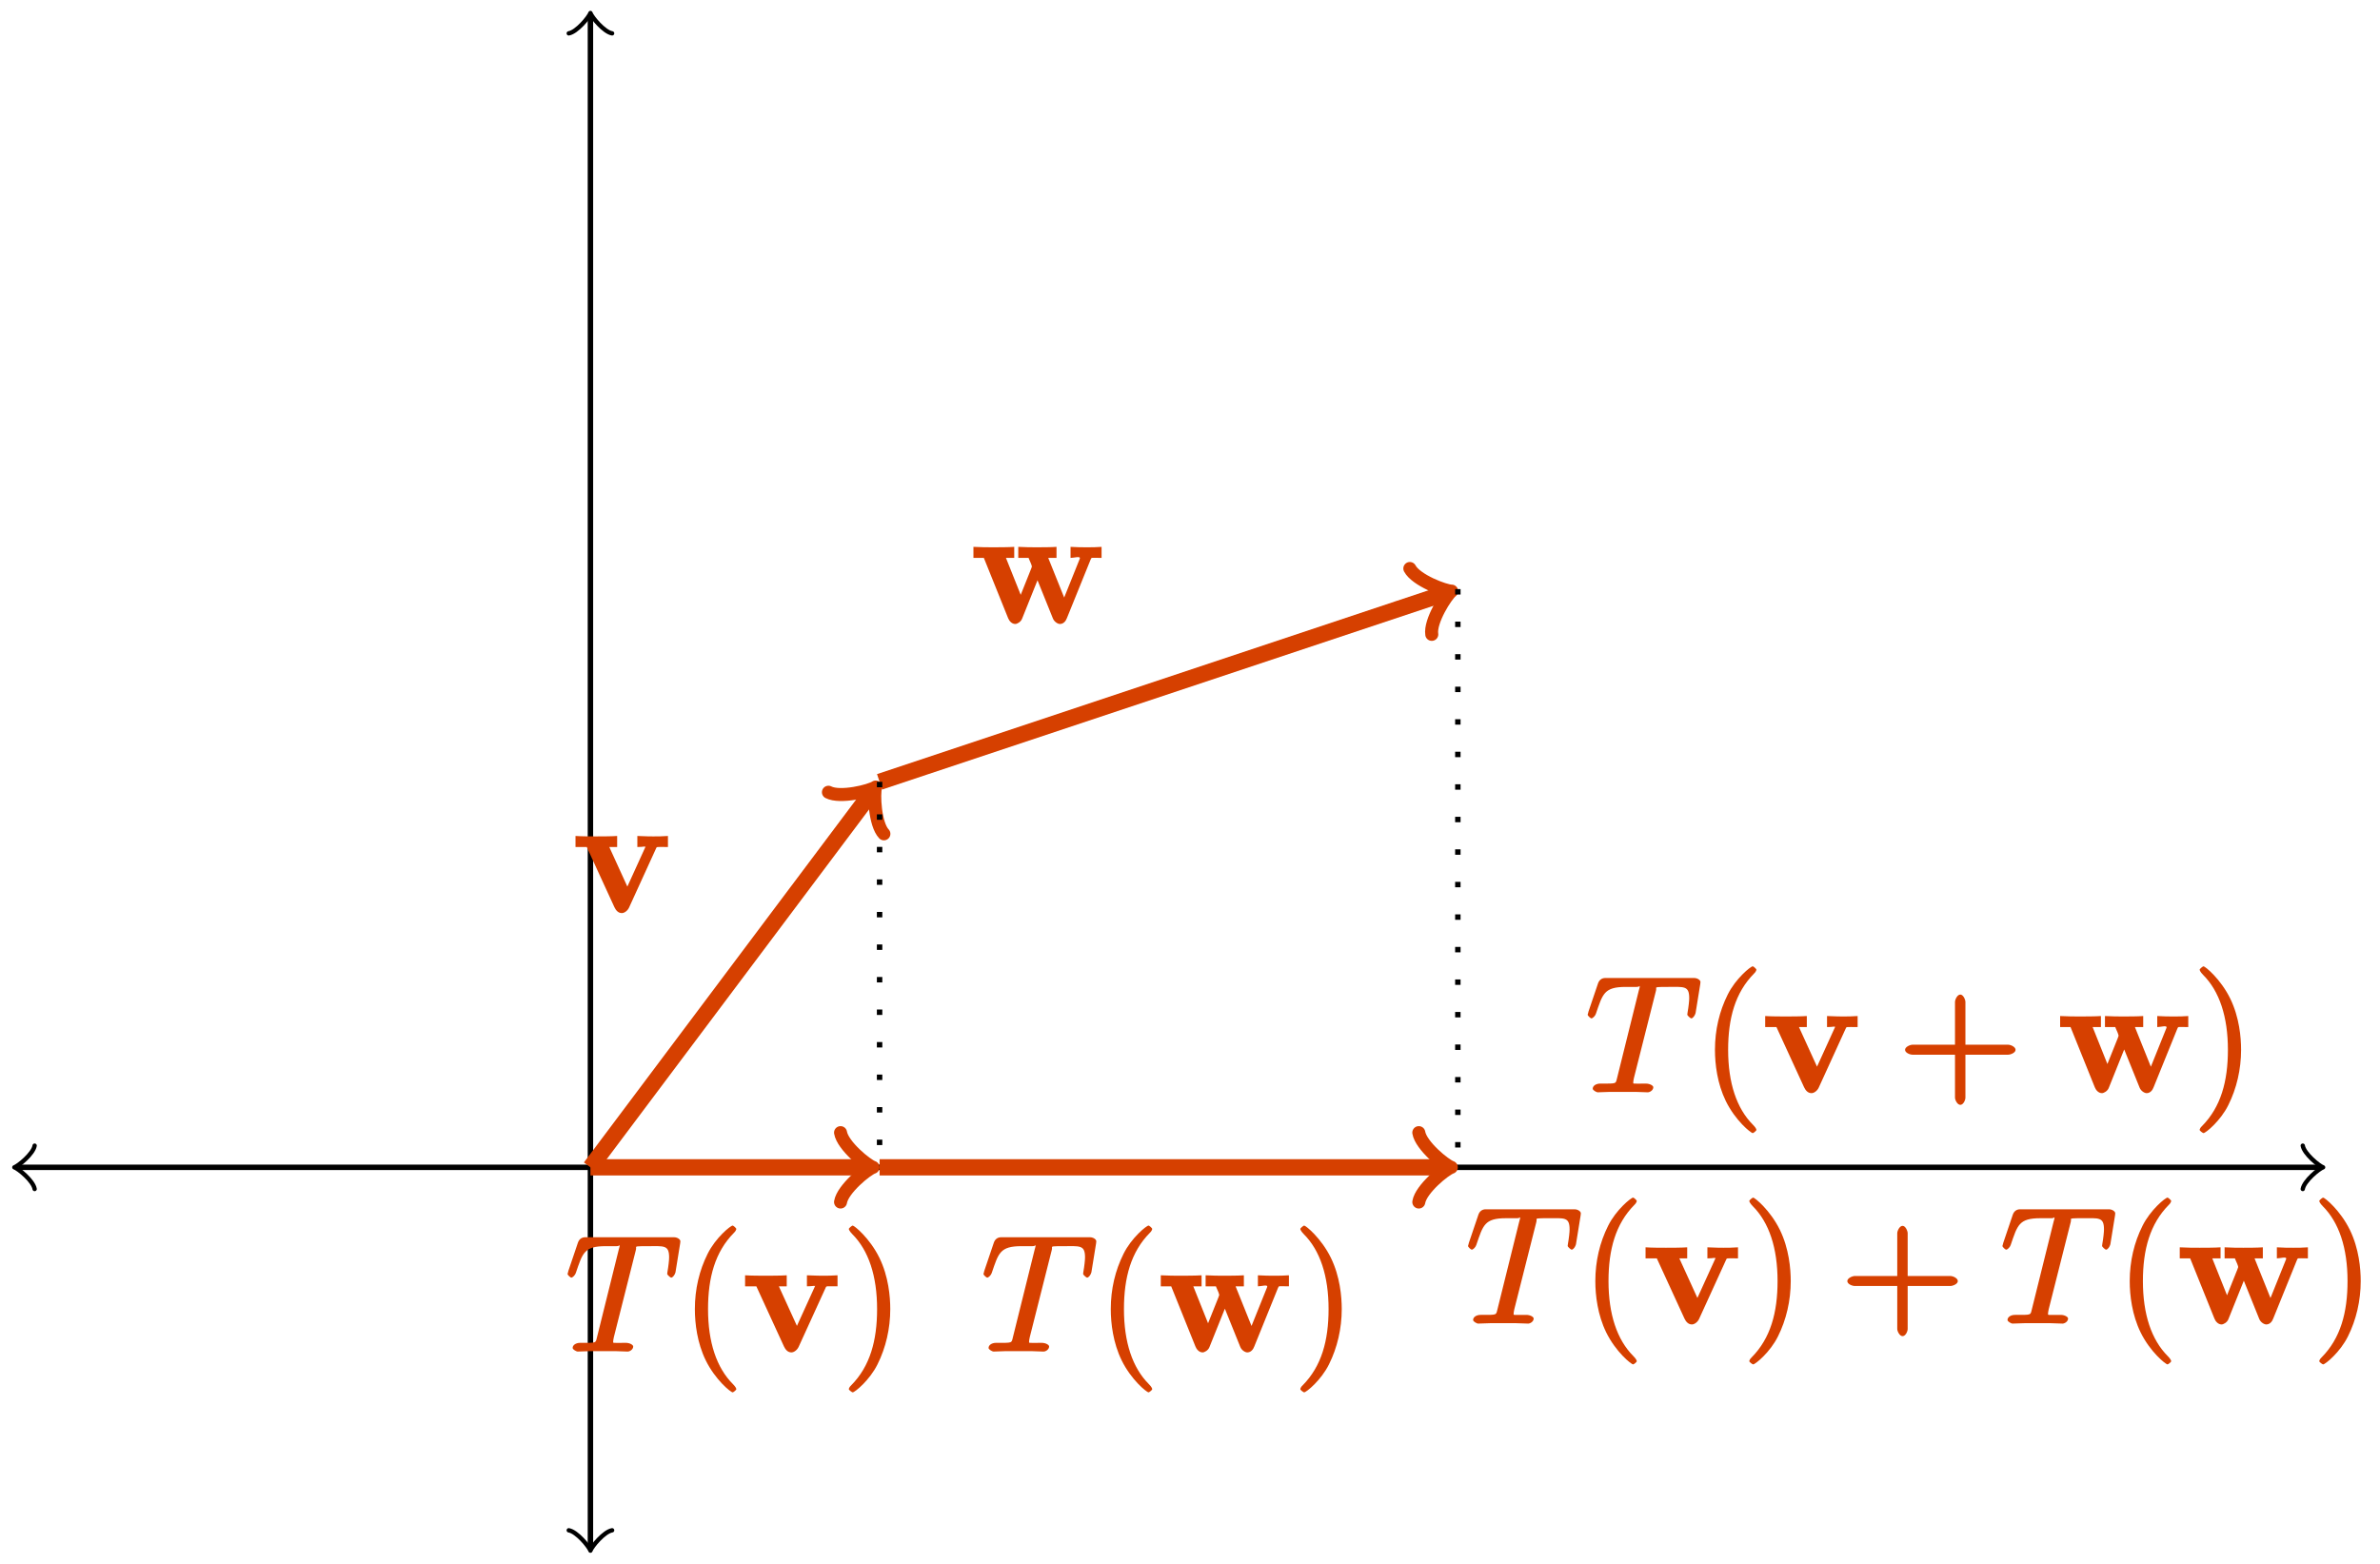
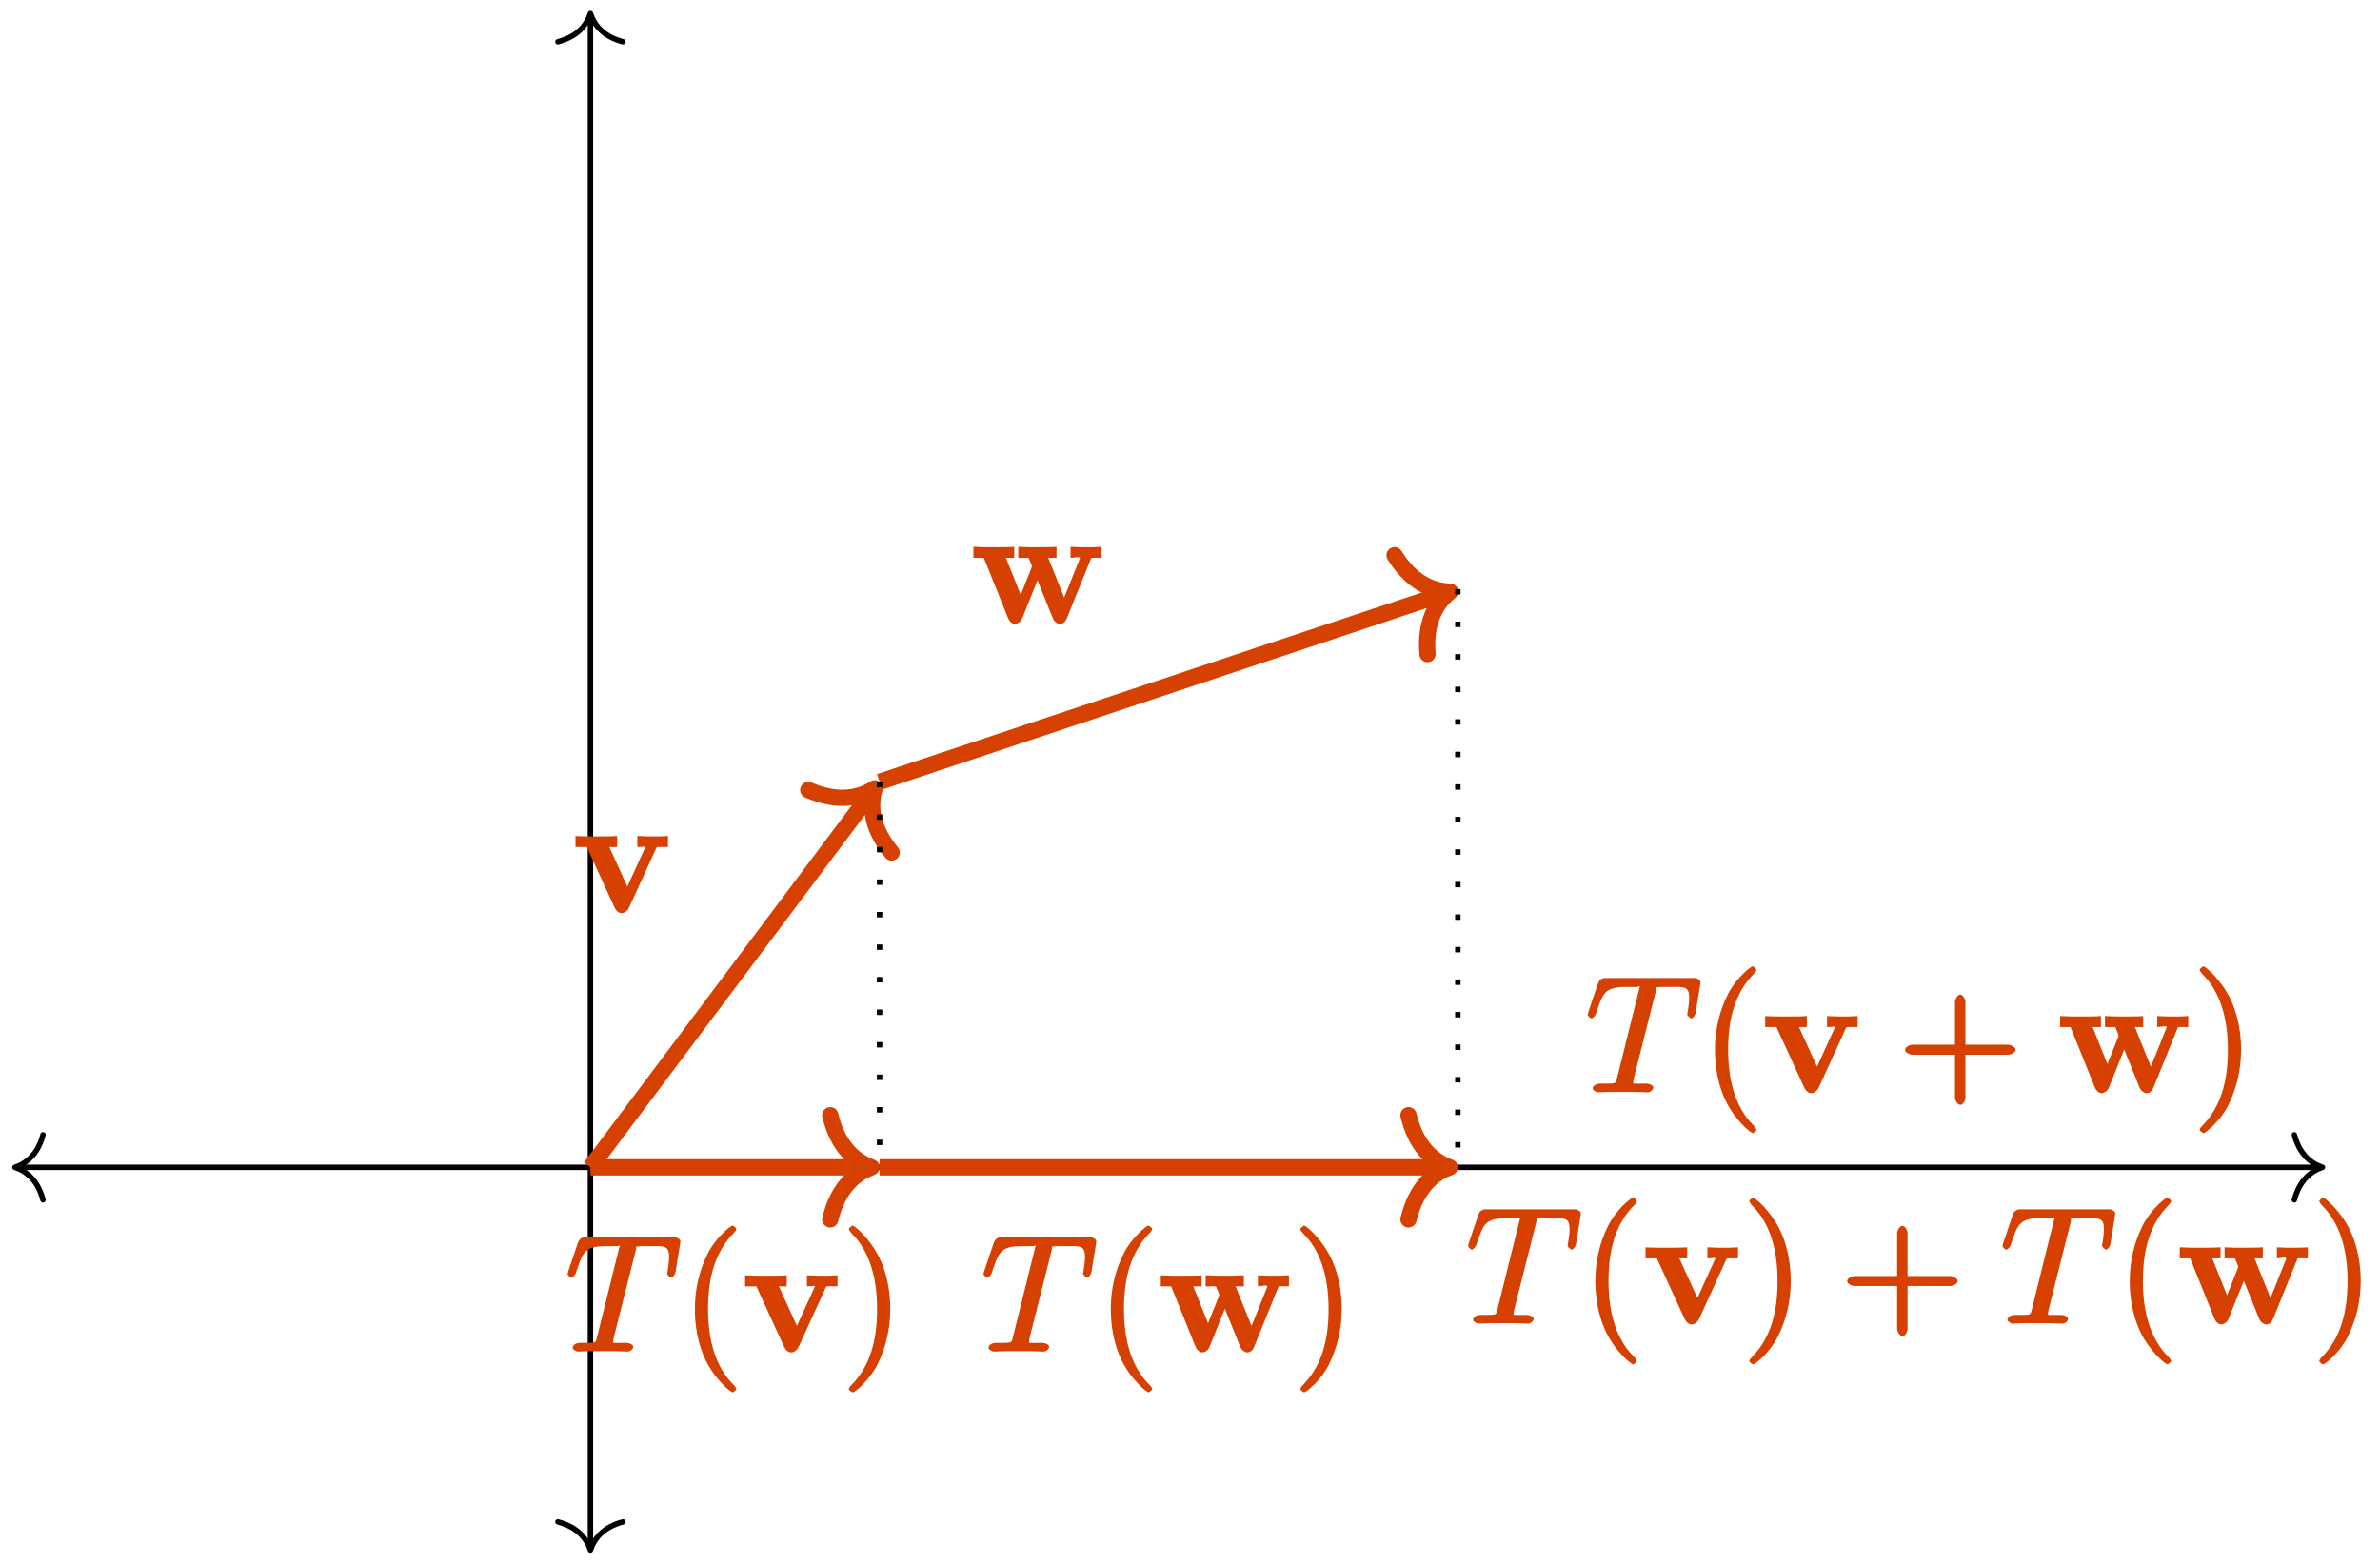
<svg xmlns="http://www.w3.org/2000/svg" xmlns:xlink="http://www.w3.org/1999/xlink" width="175pt" height="115pt" viewBox="0 0 175 115" version="1.1">
  <defs>
    <g>
      <symbol overflow="visible" id="glyph0-0">
        <path style="stroke:none;" d="" />
      </symbol>
      <symbol overflow="visible" id="glyph0-1">
        <path style="stroke:none;" d="M 6.047 -4.656 C 6.125 -4.844 6.047 -4.797 6.938 -4.797 L 6.938 -5.609 C 6.375 -5.578 6.344 -5.578 5.859 -5.578 C 5.531 -5.578 5.516 -5.578 4.688 -5.609 L 4.688 -4.797 C 5.156 -4.797 5.266 -4.875 5.266 -4.797 C 5.266 -4.781 5.312 -4.875 5.328 -4.906 L 3.812 -1.578 L 4.094 -1.578 L 2.625 -4.797 L 3.203 -4.797 L 3.203 -5.609 C 2.797 -5.578 1.953 -5.578 1.641 -5.578 C 1.297 -5.578 0.594 -5.578 0.141 -5.609 L 0.141 -4.797 L 0.969 -4.797 L 3 -0.375 C 3.109 -0.141 3.281 0.062 3.547 0.062 C 3.734 0.062 3.969 -0.109 4.078 -0.344 Z M 6.047 -4.656 " />
      </symbol>
      <symbol overflow="visible" id="glyph0-2">
        <path style="stroke:none;" d="M 8.734 -4.656 C 8.828 -4.859 8.719 -4.797 9.547 -4.797 L 9.547 -5.609 C 9.078 -5.578 8.922 -5.578 8.484 -5.578 C 8 -5.578 7.844 -5.578 7.266 -5.609 L 7.266 -4.797 C 7.516 -4.797 7.953 -4.938 7.953 -4.781 C 7.953 -4.766 7.953 -4.75 7.906 -4.641 L 6.656 -1.531 L 6.938 -1.531 L 5.625 -4.797 L 6.234 -4.797 L 6.234 -5.609 C 5.828 -5.578 5.109 -5.578 4.797 -5.578 C 4.188 -5.578 4.156 -5.578 3.422 -5.609 L 3.422 -4.797 L 4.188 -4.797 C 4.156 -4.844 4.219 -4.688 4.359 -4.375 C 4.344 -4.406 4.422 -4.219 4.422 -4.156 C 4.422 -4.141 4.391 -4.047 4.375 -4.016 L 3.469 -1.75 L 3.734 -1.75 L 2.516 -4.797 L 3.125 -4.797 L 3.125 -5.609 C 2.719 -5.578 1.906 -5.578 1.594 -5.578 C 1.203 -5.578 0.641 -5.578 0.125 -5.609 L 0.125 -4.797 L 0.891 -4.797 L 2.672 -0.375 C 2.75 -0.172 2.938 0.062 3.203 0.062 C 3.328 0.062 3.609 -0.078 3.703 -0.328 L 4.969 -3.484 L 4.703 -3.484 L 5.969 -0.344 C 6.078 -0.078 6.344 0.062 6.484 0.062 C 6.75 0.062 6.922 -0.156 7 -0.375 Z M 8.734 -4.656 " />
      </symbol>
      <symbol overflow="visible" id="glyph1-0">
        <path style="stroke:none;" d="" />
      </symbol>
      <symbol overflow="visible" id="glyph1-1">
        <path style="stroke:none;" d="M 5.141 -7.438 C 5.219 -7.719 5.078 -7.688 5.266 -7.734 C 5.359 -7.75 5.75 -7.75 6 -7.75 C 7.203 -7.75 7.594 -7.859 7.594 -6.922 C 7.594 -6.734 7.547 -6.281 7.469 -5.844 L 7.453 -5.703 C 7.453 -5.656 7.672 -5.438 7.75 -5.438 C 7.859 -5.438 8.016 -5.641 8.062 -5.828 L 8.406 -7.953 C 8.422 -8.062 8.422 -8.078 8.422 -8.109 C 8.422 -8.25 8.203 -8.406 7.953 -8.406 L 1.422 -8.406 C 1.141 -8.406 0.969 -8.234 0.891 -8.016 L 0.172 -5.891 C 0.203 -5.953 0.125 -5.719 0.125 -5.703 C 0.125 -5.641 0.328 -5.438 0.406 -5.438 C 0.5 -5.438 0.688 -5.625 0.734 -5.781 C 1.234 -7.234 1.328 -7.75 2.922 -7.75 L 3.719 -7.75 C 4 -7.75 3.953 -7.906 3.953 -7.766 C 3.953 -7.734 3.953 -7.703 3.891 -7.5 L 2.297 -1.078 C 2.172 -0.609 2.312 -0.641 1.047 -0.641 C 0.75 -0.641 0.5 -0.484 0.5 -0.266 C 0.5 -0.141 0.797 0 0.859 0 C 1.156 0 1.469 -0.031 1.766 -0.031 L 3.641 -0.031 C 3.938 -0.031 4.25 0 4.547 0 C 4.688 0 4.953 -0.141 4.953 -0.375 C 4.953 -0.484 4.719 -0.641 4.406 -0.641 C 3.328 -0.641 3.484 -0.594 3.484 -0.781 C 3.484 -0.781 3.484 -0.875 3.531 -1.062 Z M 5.141 -7.438 " />
      </symbol>
      <symbol overflow="visible" id="glyph2-0">
        <path style="stroke:none;" d="" />
      </symbol>
      <symbol overflow="visible" id="glyph2-1">
        <path style="stroke:none;" d="M 4.047 2.766 C 4.047 2.719 4 2.594 3.797 2.391 C 2.594 1.188 1.969 -0.688 1.969 -3.125 C 1.969 -5.438 2.484 -7.328 3.875 -8.734 C 4 -8.844 4.047 -8.984 4.047 -9.016 C 4.047 -9.078 3.828 -9.266 3.781 -9.266 C 3.625 -9.266 2.516 -8.359 1.938 -7.188 C 1.328 -5.969 1 -4.594 1 -3.125 C 1 -2.062 1.172 -0.641 1.797 0.641 C 2.5 2.078 3.641 3 3.781 3 C 3.828 3 4.047 2.828 4.047 2.766 Z M 4.047 2.766 " />
      </symbol>
      <symbol overflow="visible" id="glyph2-2">
        <path style="stroke:none;" d="M 3.531 -3.125 C 3.531 -4.031 3.406 -5.516 2.734 -6.891 C 2.031 -8.328 0.891 -9.266 0.766 -9.266 C 0.719 -9.266 0.484 -9.078 0.484 -9.016 C 0.484 -8.984 0.531 -8.844 0.734 -8.641 C 1.938 -7.438 2.562 -5.562 2.562 -3.125 C 2.562 -0.812 2.047 1.078 0.656 2.484 C 0.531 2.594 0.484 2.719 0.484 2.766 C 0.484 2.828 0.719 3 0.766 3 C 0.922 3 2.016 2.109 2.594 0.938 C 3.203 -0.281 3.531 -1.688 3.531 -3.125 Z M 3.531 -3.125 " />
      </symbol>
      <symbol overflow="visible" id="glyph2-3">
        <path style="stroke:none;" d="M 4.766 -2.766 L 8.062 -2.766 C 8.234 -2.766 8.609 -2.906 8.609 -3.125 C 8.609 -3.344 8.25 -3.5 8.062 -3.5 L 4.922 -3.5 L 4.922 -6.641 C 4.922 -6.812 4.766 -7.188 4.547 -7.188 C 4.328 -7.188 4.156 -6.828 4.156 -6.641 L 4.156 -3.5 L 1.031 -3.5 C 0.859 -3.5 0.484 -3.344 0.484 -3.125 C 0.484 -2.906 0.844 -2.766 1.031 -2.766 L 4.156 -2.766 L 4.156 0.391 C 4.156 0.562 4.328 0.922 4.547 0.922 C 4.766 0.922 4.922 0.578 4.922 0.391 L 4.922 -2.766 Z M 4.766 -2.766 " />
      </symbol>
    </g>
  </defs>
  <g id="surface1">
-     <path style="fill:none;stroke-width:0.399;stroke-linecap:butt;stroke-linejoin:miter;stroke:rgb(0%,0%,0%);stroke-opacity:1;stroke-miterlimit:10;" d="M -42.062 -0.001 L 127.102 -0.001 " transform="matrix(1,0,0,-1,43.414,85.839)" />
-     <path style="fill:none;stroke-width:0.319;stroke-linecap:round;stroke-linejoin:round;stroke:rgb(0%,0%,0%);stroke-opacity:1;stroke-miterlimit:10;" d="M -1.195 1.595 C -1.097 0.997 0.001 0.099 0.297 0.001 C 0.001 -0.101 -1.097 -0.995 -1.195 -1.593 " transform="matrix(-1,0,0,1,1.35208,85.839)" />
-     <path style="fill:none;stroke-width:0.319;stroke-linecap:round;stroke-linejoin:round;stroke:rgb(0%,0%,0%);stroke-opacity:1;stroke-miterlimit:10;" d="M -1.196 1.593 C -1.094 0.995 -0.001 0.101 0.3 -0.001 C -0.001 -0.099 -1.094 -0.997 -1.196 -1.595 " transform="matrix(1,0,0,-1,170.5164,85.839)" />
-     <path style="fill:none;stroke-width:0.399;stroke-linecap:butt;stroke-linejoin:miter;stroke:rgb(0%,0%,0%);stroke-opacity:1;stroke-miterlimit:10;" d="M 0 -27.888 L 0 84.581 " transform="matrix(1,0,0,-1,43.414,85.839)" />
-     <path style="fill:none;stroke-width:0.319;stroke-linecap:round;stroke-linejoin:round;stroke:rgb(0%,0%,0%);stroke-opacity:1;stroke-miterlimit:10;" d="M -1.196 1.594 C -1.095 0.996 -0.001 0.098 0.3 0 C -0.001 -0.102 -1.095 -0.996 -1.196 -1.594 " transform="matrix(0,1,1,0,43.414,113.7275)" />
-     <path style="fill:none;stroke-width:0.319;stroke-linecap:round;stroke-linejoin:round;stroke:rgb(0%,0%,0%);stroke-opacity:1;stroke-miterlimit:10;" d="M -1.196 1.594 C -1.095 0.996 -0.001 0.102 0.3 -0 C -0.001 -0.098 -1.095 -0.996 -1.196 -1.594 " transform="matrix(0,-1,-1,0,43.414,1.25686)" />
-     <path style="fill:none;stroke-width:1.196;stroke-linecap:butt;stroke-linejoin:miter;stroke:rgb(83.899%,25.099%,0%);stroke-opacity:1;stroke-miterlimit:10;" d="M 0 -0.001 L 20.688 27.581 " transform="matrix(1,0,0,-1,43.414,85.839)" />
-     <path style="fill:none;stroke-width:0.956;stroke-linecap:round;stroke-linejoin:round;stroke:rgb(83.899%,25.099%,0%);stroke-opacity:1;stroke-miterlimit:10;" d="M -1.912 2.549 C -1.753 1.594 0.001 0.16 0.478 0 C 0 -0.158 -1.753 -1.595 -1.912 -2.549 " transform="matrix(0.6,-0.8,-0.8,-0.6,64.10022,58.25733)" />
-     <g style="fill:rgb(83.922%,25.098%,0%);fill-opacity:1;">
+     <path style="fill:none;stroke-width:0.399;stroke-linecap:butt;stroke-linejoin:miter;stroke:rgb(0%,0%,0%);stroke-opacity:1;stroke-miterlimit:10;" d="M -42.121 -0.001 L 127.16 -0.001 " transform="matrix(1,0,0,-1,43.414,85.839)" />
+     <path style="fill:none;stroke-width:0.399;stroke-linecap:round;stroke-linejoin:round;stroke:rgb(0%,0%,0%);stroke-opacity:1;stroke-miterlimit:10;" d="M -2.071 2.391 C -1.692 0.958 -0.848 0.278 -0.001 0.001 C -0.848 -0.28 -1.692 -0.956 -2.071 -2.39 " transform="matrix(-1,0,0,1,1.09305,85.839)" />
+     <path style="fill:none;stroke-width:0.399;stroke-linecap:round;stroke-linejoin:round;stroke:rgb(0%,0%,0%);stroke-opacity:1;stroke-miterlimit:10;" d="M -2.072 2.39 C -1.693 0.956 -0.85 0.28 -0.002 -0.001 C -0.85 -0.278 -1.693 -0.958 -2.072 -2.391 " transform="matrix(1,0,0,-1,170.7754,85.839)" />
+     <path style="fill:none;stroke-width:0.399;stroke-linecap:butt;stroke-linejoin:miter;stroke:rgb(0%,0%,0%);stroke-opacity:1;stroke-miterlimit:10;" d="M 0 -27.95 L 0 84.644 " transform="matrix(1,0,0,-1,43.414,85.839)" />
+     <path style="fill:none;stroke-width:0.399;stroke-linecap:round;stroke-linejoin:round;stroke:rgb(0%,0%,0%);stroke-opacity:1;stroke-miterlimit:10;" d="M -2.072 2.391 C -1.694 0.957 -0.85 0.277 0.002 0 C -0.85 -0.277 -1.694 -0.957 -2.072 -2.391 " transform="matrix(0,1,1,0,43.414,113.9865)" />
+     <path style="fill:none;stroke-width:0.399;stroke-linecap:round;stroke-linejoin:round;stroke:rgb(0%,0%,0%);stroke-opacity:1;stroke-miterlimit:10;" d="M -2.072 2.391 C -1.694 0.957 -0.85 0.277 0.002 -0 C -0.85 -0.277 -1.694 -0.957 -2.072 -2.391 " transform="matrix(0,-1,-1,0,43.414,0.99783)" />
+     <path style="fill:none;stroke-width:1.196;stroke-linecap:butt;stroke-linejoin:miter;stroke:rgb(83.899%,25.099%,0%);stroke-opacity:1;stroke-miterlimit:10;" d="M 0 -0.001 L 20.543 27.39 " transform="matrix(1,0,0,-1,43.414,85.839)" />
+     <path style="fill:none;stroke-width:1.196;stroke-linecap:round;stroke-linejoin:round;stroke:rgb(83.899%,25.099%,0%);stroke-opacity:1;stroke-miterlimit:10;" d="M -3.028 3.832 C -2.475 1.532 -1.243 0.449 0.002 0 C -1.242 -0.444 -2.477 -1.532 -3.029 -3.83 " transform="matrix(0.59996,-0.79999,-0.79999,-0.59996,64.31544,57.9704)" />
+     <g style="fill:rgb(83.899%,25.099%,0%);fill-opacity:1;">
      <use xlink:href="#glyph0-1" x="42.176" y="67.083" />
    </g>
-     <path style="fill:none;stroke-width:1.196;stroke-linecap:butt;stroke-linejoin:miter;stroke:rgb(83.899%,25.099%,0%);stroke-opacity:1;stroke-miterlimit:10;" d="M 21.262 28.347 L 62.871 42.218 " transform="matrix(1,0,0,-1,43.414,85.839)" />
-     <path style="fill:none;stroke-width:0.956;stroke-linecap:round;stroke-linejoin:round;stroke:rgb(83.899%,25.099%,0%);stroke-opacity:1;stroke-miterlimit:10;" d="M -1.911 2.55 C -1.753 1.593 -0.001 0.161 0.477 0.002 C -0.001 -0.16 -1.754 -1.595 -1.912 -2.55 " transform="matrix(0.94963,-0.31653,-0.31653,-0.94963,106.2861,43.62153)" />
-     <g style="fill:rgb(83.922%,25.098%,0%);fill-opacity:1;">
+     <path style="fill:none;stroke-width:1.196;stroke-linecap:butt;stroke-linejoin:miter;stroke:rgb(83.899%,25.099%,0%);stroke-opacity:1;stroke-miterlimit:10;" d="M 21.262 28.347 L 62.645 42.144 " transform="matrix(1,0,0,-1,43.414,85.839)" />
+     <path style="fill:none;stroke-width:1.196;stroke-linecap:round;stroke-linejoin:round;stroke:rgb(83.899%,25.099%,0%);stroke-opacity:1;stroke-miterlimit:10;" d="M -3.029 3.83 C -2.476 1.534 -1.241 0.447 0.002 -0.001 C -1.242 -0.446 -2.476 -1.53 -3.029 -3.829 " transform="matrix(0.94864,-0.31621,-0.31621,-0.94864,106.6272,43.50782)" />
+     <g style="fill:rgb(83.899%,25.099%,0%);fill-opacity:1;">
      <use xlink:href="#glyph0-2" x="71.451" y="45.823" />
    </g>
    <path style="fill:none;stroke-width:0.399;stroke-linecap:butt;stroke-linejoin:miter;stroke:rgb(0%,0%,0%);stroke-opacity:1;stroke-dasharray:0.399,1.993;stroke-miterlimit:10;" d="M 21.262 28.347 L 21.262 -0.001 " transform="matrix(1,0,0,-1,43.414,85.839)" />
    <path style="fill:none;stroke-width:0.399;stroke-linecap:butt;stroke-linejoin:miter;stroke:rgb(0%,0%,0%);stroke-opacity:1;stroke-dasharray:0.399,1.993;stroke-miterlimit:10;" d="M 63.781 42.519 L 63.781 -0.001 " transform="matrix(1,0,0,-1,43.414,85.839)" />
-     <path style="fill:none;stroke-width:1.196;stroke-linecap:butt;stroke-linejoin:miter;stroke:rgb(83.899%,25.099%,0%);stroke-opacity:1;stroke-miterlimit:10;" d="M 0 -0.001 L 20.305 -0.001 " transform="matrix(1,0,0,-1,43.414,85.839)" />
-     <path style="fill:none;stroke-width:0.956;stroke-linecap:round;stroke-linejoin:round;stroke:rgb(83.899%,25.099%,0%);stroke-opacity:1;stroke-miterlimit:10;" d="M -1.913 2.55 C -1.753 1.593 0.001 0.159 0.478 -0.001 C 0.001 -0.161 -1.753 -1.595 -1.913 -2.552 " transform="matrix(1,0,0,-1,63.71767,85.839)" />
-     <g style="fill:rgb(83.922%,25.098%,0%);fill-opacity:1;">
+     <path style="fill:none;stroke-width:1.196;stroke-linecap:butt;stroke-linejoin:miter;stroke:rgb(83.899%,25.099%,0%);stroke-opacity:1;stroke-miterlimit:10;" d="M 0 -0.001 L 20.066 -0.001 " transform="matrix(1,0,0,-1,43.414,85.839)" />
+     <path style="fill:none;stroke-width:1.196;stroke-linecap:round;stroke-linejoin:round;stroke:rgb(83.899%,25.099%,0%);stroke-opacity:1;stroke-miterlimit:10;" d="M -3.029 3.831 C -2.475 1.53 -1.24 0.448 0.002 -0.001 C -1.24 -0.446 -2.475 -1.532 -3.029 -3.829 " transform="matrix(1,0,0,-1,64.07632,85.839)" />
+     <g style="fill:rgb(83.899%,25.099%,0%);fill-opacity:1;">
      <use xlink:href="#glyph1-1" x="41.606" y="99.388" />
    </g>
-     <g style="fill:rgb(83.922%,25.098%,0%);fill-opacity:1;">
+     <g style="fill:rgb(83.899%,25.099%,0%);fill-opacity:1;">
      <use xlink:href="#glyph2-1" x="50.093" y="99.388" />
    </g>
-     <g style="fill:rgb(83.922%,25.098%,0%);fill-opacity:1;">
+     <g style="fill:rgb(83.899%,25.099%,0%);fill-opacity:1;">
      <use xlink:href="#glyph0-1" x="54.645" y="99.388" />
    </g>
-     <g style="fill:rgb(83.922%,25.098%,0%);fill-opacity:1;">
+     <g style="fill:rgb(83.899%,25.099%,0%);fill-opacity:1;">
      <use xlink:href="#glyph2-2" x="61.93" y="99.388" />
    </g>
-     <path style="fill:none;stroke-width:1.196;stroke-linecap:butt;stroke-linejoin:miter;stroke:rgb(83.899%,25.099%,0%);stroke-opacity:1;stroke-miterlimit:10;" d="M 21.262 -0.001 L 62.824 -0.001 " transform="matrix(1,0,0,-1,43.414,85.839)" />
-     <path style="fill:none;stroke-width:0.956;stroke-linecap:round;stroke-linejoin:round;stroke:rgb(83.899%,25.099%,0%);stroke-opacity:1;stroke-miterlimit:10;" d="M -1.914 2.55 C -1.754 1.593 0 0.159 0.477 -0.001 C 0 -0.161 -1.754 -1.595 -1.914 -2.552 " transform="matrix(1,0,0,-1,106.2379,85.839)" />
-     <g style="fill:rgb(83.922%,25.098%,0%);fill-opacity:1;">
+     <path style="fill:none;stroke-width:1.196;stroke-linecap:butt;stroke-linejoin:miter;stroke:rgb(83.899%,25.099%,0%);stroke-opacity:1;stroke-miterlimit:10;" d="M 21.262 -0.001 L 62.586 -0.001 " transform="matrix(1,0,0,-1,43.414,85.839)" />
+     <path style="fill:none;stroke-width:1.196;stroke-linecap:round;stroke-linejoin:round;stroke:rgb(83.899%,25.099%,0%);stroke-opacity:1;stroke-miterlimit:10;" d="M -3.03 3.831 C -2.475 1.53 -1.241 0.448 0.001 -0.001 C -1.241 -0.446 -2.475 -1.532 -3.03 -3.829 " transform="matrix(1,0,0,-1,106.5965,85.839)" />
+     <g style="fill:rgb(83.899%,25.099%,0%);fill-opacity:1;">
      <use xlink:href="#glyph1-1" x="72.188" y="99.388" />
    </g>
-     <g style="fill:rgb(83.922%,25.098%,0%);fill-opacity:1;">
+     <g style="fill:rgb(83.899%,25.099%,0%);fill-opacity:1;">
      <use xlink:href="#glyph2-1" x="80.675" y="99.388" />
    </g>
-     <g style="fill:rgb(83.922%,25.098%,0%);fill-opacity:1;">
+     <g style="fill:rgb(83.899%,25.099%,0%);fill-opacity:1;">
      <use xlink:href="#glyph0-2" x="85.227" y="99.388" />
    </g>
-     <g style="fill:rgb(83.922%,25.098%,0%);fill-opacity:1;">
+     <g style="fill:rgb(83.899%,25.099%,0%);fill-opacity:1;">
      <use xlink:href="#glyph2-2" x="95.127" y="99.388" />
    </g>
-     <g style="fill:rgb(83.922%,25.098%,0%);fill-opacity:1;">
+     <g style="fill:rgb(83.899%,25.099%,0%);fill-opacity:1;">
      <use xlink:href="#glyph1-1" x="116.613" y="80.324" />
    </g>
-     <g style="fill:rgb(83.922%,25.098%,0%);fill-opacity:1;">
+     <g style="fill:rgb(83.899%,25.099%,0%);fill-opacity:1;">
      <use xlink:href="#glyph2-1" x="125.1" y="80.324" />
    </g>
-     <g style="fill:rgb(83.922%,25.098%,0%);fill-opacity:1;">
+     <g style="fill:rgb(83.899%,25.099%,0%);fill-opacity:1;">
      <use xlink:href="#glyph0-1" x="129.652" y="80.324" />
    </g>
-     <g style="fill:rgb(83.922%,25.098%,0%);fill-opacity:1;">
+     <g style="fill:rgb(83.899%,25.099%,0%);fill-opacity:1;">
      <use xlink:href="#glyph2-3" x="139.594" y="80.324" />
    </g>
-     <g style="fill:rgb(83.922%,25.098%,0%);fill-opacity:1;">
+     <g style="fill:rgb(83.899%,25.099%,0%);fill-opacity:1;">
      <use xlink:href="#glyph0-2" x="151.355" y="80.324" />
    </g>
-     <g style="fill:rgb(83.922%,25.098%,0%);fill-opacity:1;">
+     <g style="fill:rgb(83.899%,25.099%,0%);fill-opacity:1;">
      <use xlink:href="#glyph2-2" x="161.255" y="80.324" />
    </g>
-     <g style="fill:rgb(83.922%,25.098%,0%);fill-opacity:1;">
+     <g style="fill:rgb(83.899%,25.099%,0%);fill-opacity:1;">
      <use xlink:href="#glyph1-1" x="107.817" y="97.332" />
    </g>
-     <g style="fill:rgb(83.922%,25.098%,0%);fill-opacity:1;">
+     <g style="fill:rgb(83.899%,25.099%,0%);fill-opacity:1;">
      <use xlink:href="#glyph2-1" x="116.304" y="97.332" />
    </g>
-     <g style="fill:rgb(83.922%,25.098%,0%);fill-opacity:1;">
+     <g style="fill:rgb(83.899%,25.099%,0%);fill-opacity:1;">
      <use xlink:href="#glyph0-1" x="120.856" y="97.332" />
    </g>
-     <g style="fill:rgb(83.922%,25.098%,0%);fill-opacity:1;">
+     <g style="fill:rgb(83.899%,25.099%,0%);fill-opacity:1;">
      <use xlink:href="#glyph2-2" x="128.141" y="97.332" />
    </g>
-     <g style="fill:rgb(83.922%,25.098%,0%);fill-opacity:1;">
-       <use xlink:href="#glyph2-3" x="135.348" y="97.332" />
+     <g style="fill:rgb(83.899%,25.099%,0%);fill-opacity:1;">
+       <use xlink:href="#glyph2-3" x="135.338" y="97.332" />
    </g>
-     <g style="fill:rgb(83.922%,25.098%,0%);fill-opacity:1;">
+     <g style="fill:rgb(83.899%,25.099%,0%);fill-opacity:1;">
      <use xlink:href="#glyph1-1" x="147.111" y="97.332" />
    </g>
-     <g style="fill:rgb(83.922%,25.098%,0%);fill-opacity:1;">
+     <g style="fill:rgb(83.899%,25.099%,0%);fill-opacity:1;">
      <use xlink:href="#glyph2-1" x="155.598" y="97.332" />
    </g>
-     <g style="fill:rgb(83.922%,25.098%,0%);fill-opacity:1;">
+     <g style="fill:rgb(83.899%,25.099%,0%);fill-opacity:1;">
      <use xlink:href="#glyph0-2" x="160.151" y="97.332" />
    </g>
-     <g style="fill:rgb(83.922%,25.098%,0%);fill-opacity:1;">
+     <g style="fill:rgb(83.899%,25.099%,0%);fill-opacity:1;">
      <use xlink:href="#glyph2-2" x="170.051" y="97.332" />
    </g>
  </g>
</svg>
